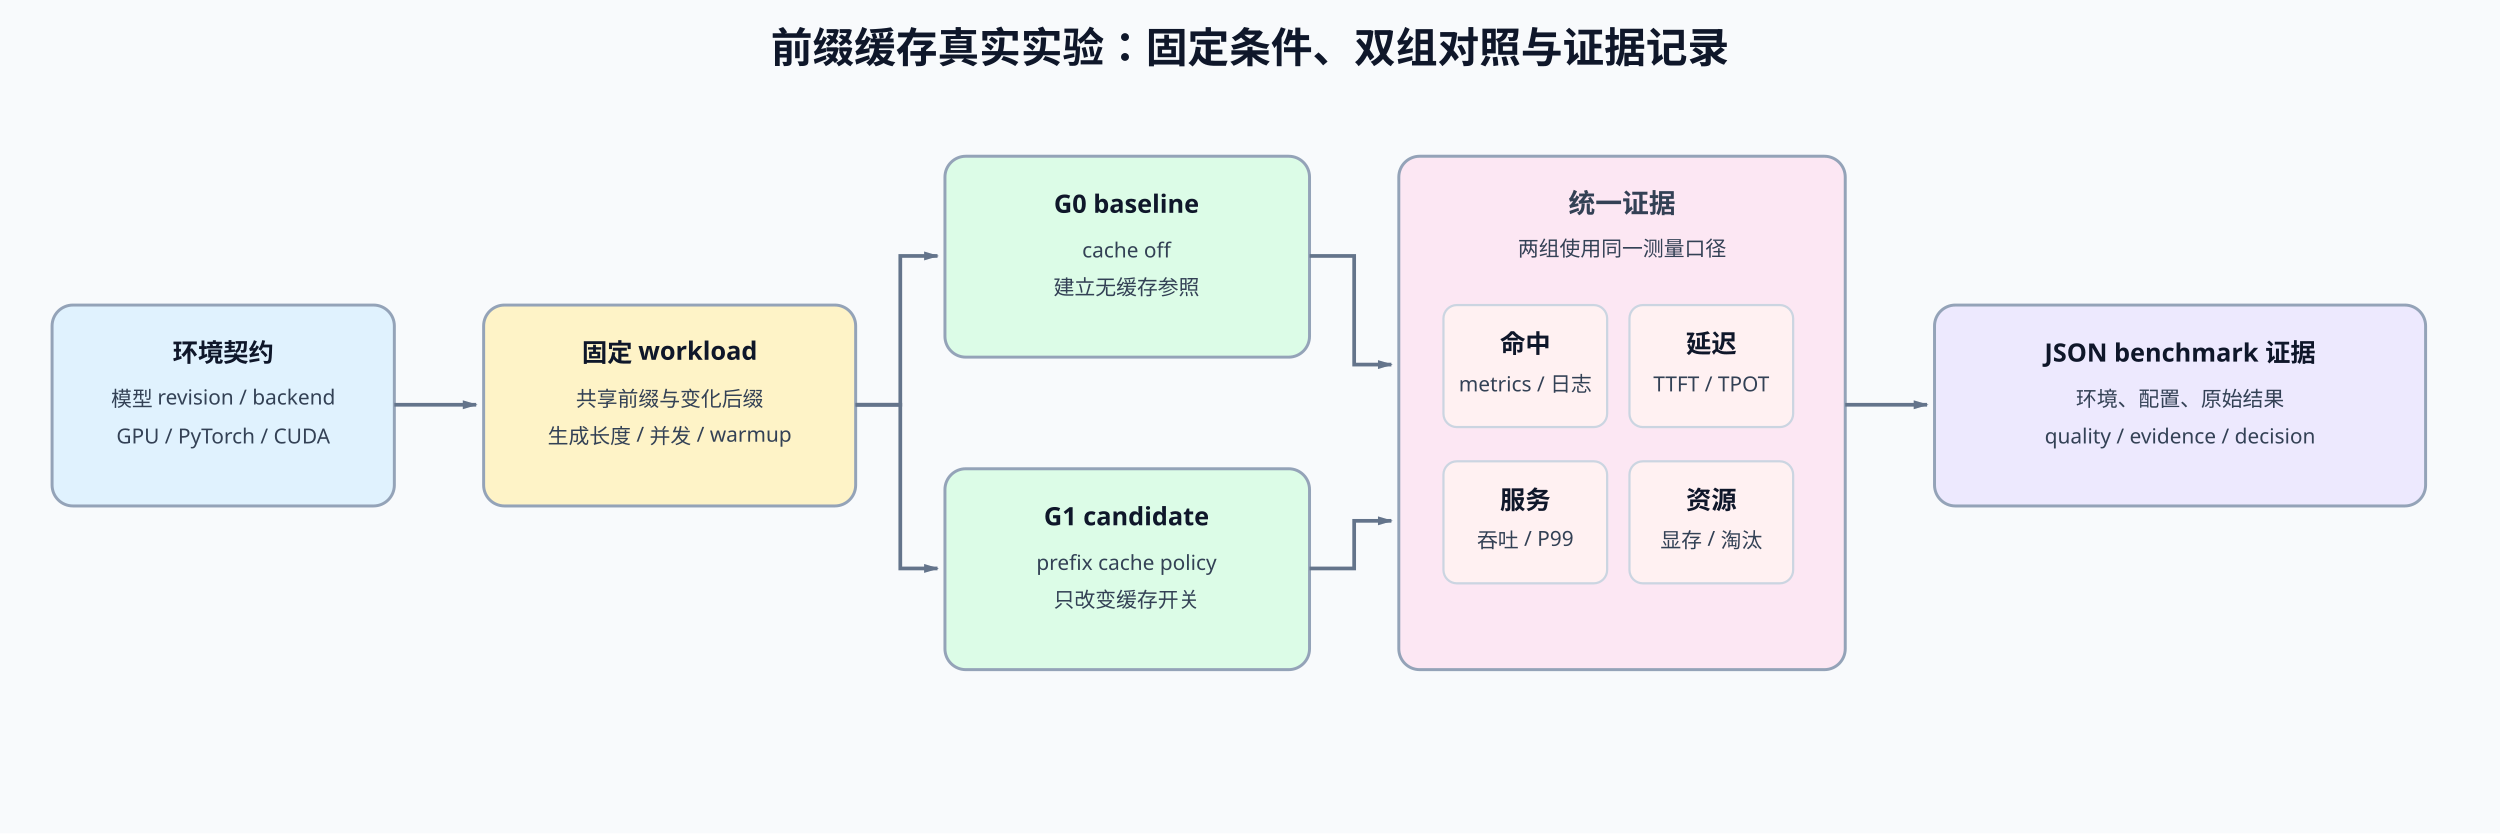
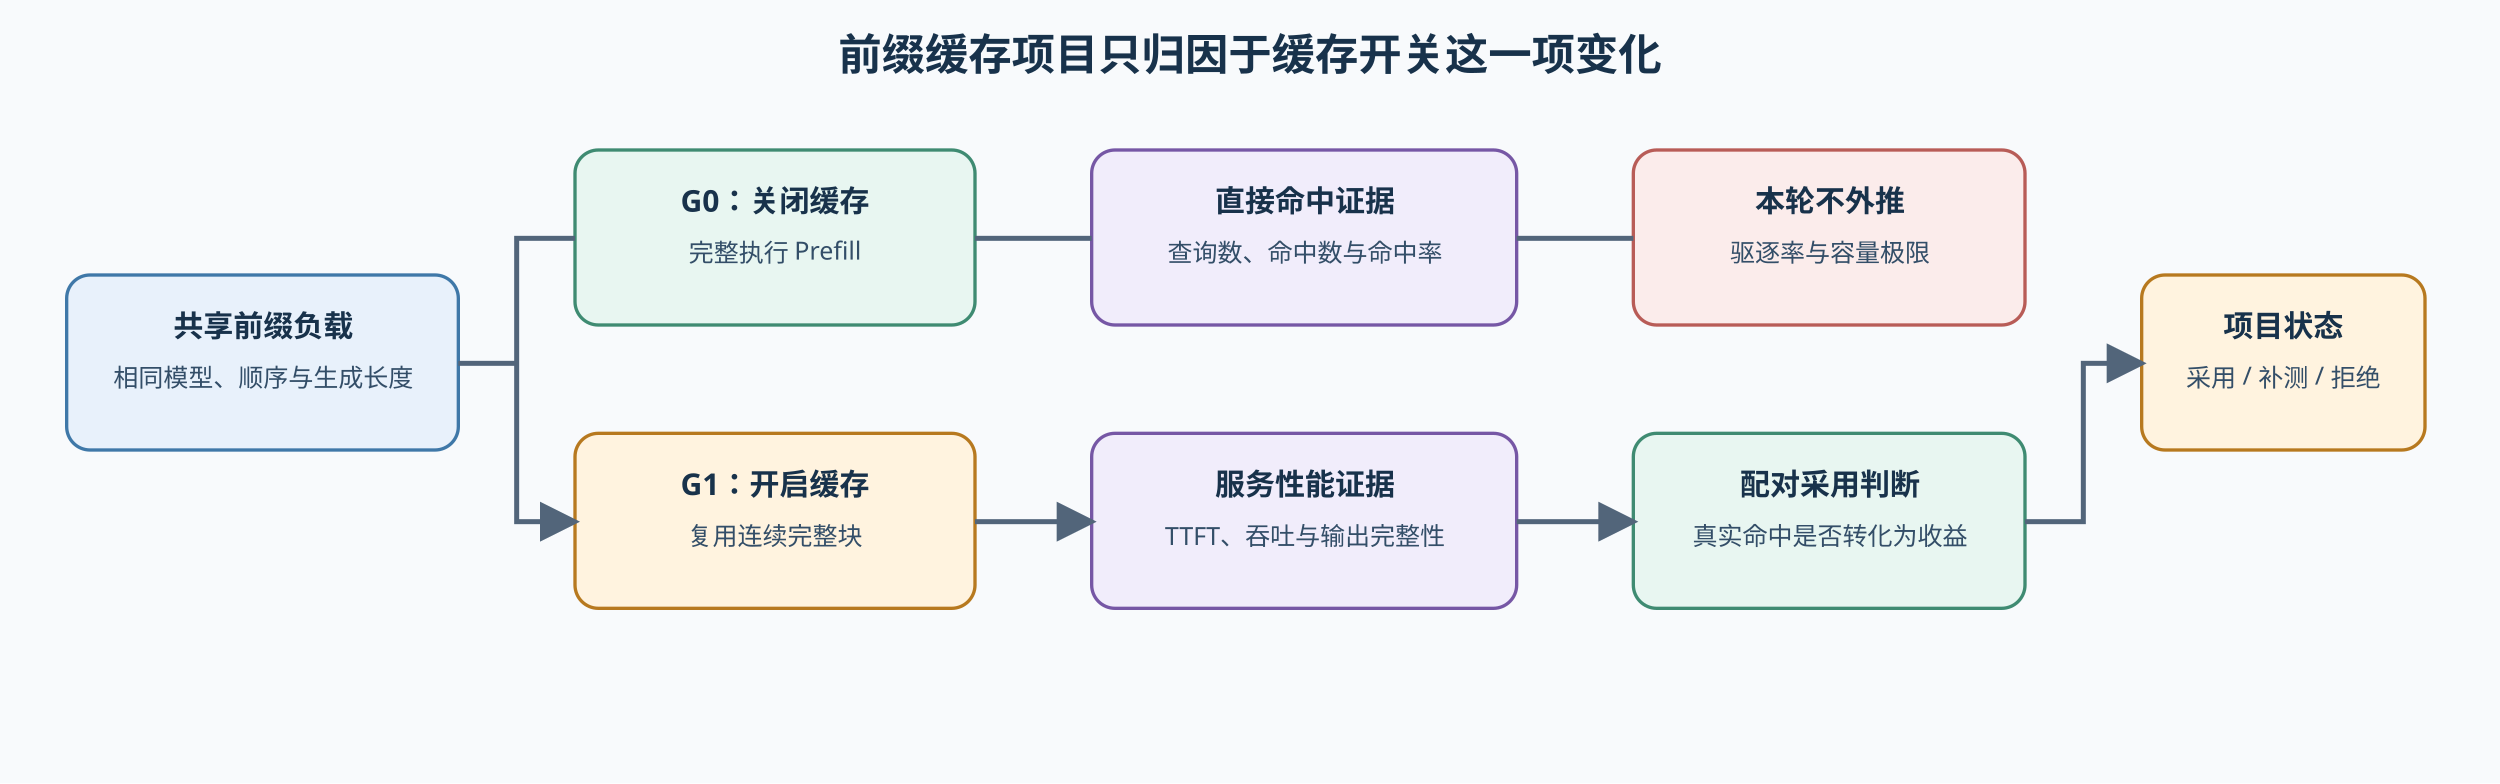
- <svg xmlns="http://www.w3.org/2000/svg" width="1680" height="560" viewBox="0 0 1680 560">
+ <svg xmlns="http://www.w3.org/2000/svg" width="1500" height="470" viewBox="0 0 1500 470" role="img" aria-labelledby="svg-title svg-desc">
  <defs>
-     <marker id="arrow" markerWidth="10" markerHeight="10" refX="9" refY="3" orient="auto" markerUnits="userSpaceOnUse">
-       <path d="M0,0 L10,3 L0,6 Z" fill="#64748b" />
+     <marker id="arrow" markerWidth="8" markerHeight="8" refX="7" refY="4" orient="auto">
+       <path d="M0 0L8 4L0 8Z" fill="#52657a" />
    </marker>
-     <style>
-       .title{font:700 28px sans-serif;fill:#0f172a}
-       .group{font:700 18px sans-serif;fill:#334155}
-       .label{font:700 17px sans-serif;fill:#0f172a}
-       .text{font:14px sans-serif;fill:#334155}
-       .box{stroke:#94a3b8;stroke-width:2;rx:14}
-       .metric{stroke:#cbd5e1;stroke-width:1.5;rx:9}
-       .flow{stroke:#64748b;stroke-width:2.5;fill:none;marker-end:url(#arrow)}
-     </style>
+     <style>.t{font-weight:700;font-size:26px;font-family:sans-serif;fill:#18324b}.h{font-weight:600;font-size:18px;font-family:sans-serif;fill:#18324b}.b{font-size:15px;font-family:sans-serif;fill:#334e68}.l{fill:none;stroke:#52657a;stroke-width:3;marker-end:url(#arrow)}.a{fill:#e8f1fb;stroke:#3f78a8;stroke-width:2}.g{fill:#e8f6f1;stroke:#3f8b72;stroke-width:2}.o{fill:#fff3df;stroke:#b7791f;stroke-width:2}.p{fill:#f1edfb;stroke:#7657a5;stroke-width:2}.r{fill:#fbeceb;stroke:#b85c57;stroke-width:2}</style>
  </defs>
-   <rect width="1680" height="560" fill="#f8fafc" />
-   <text x="840" y="42" text-anchor="middle" class="title">前缀缓存真实实验：固定条件、双组对照与证据记录</text>
-   <rect x="35" y="205" width="230" height="135" class="box" fill="#e0f2fe" />
-   <text x="150" y="243" text-anchor="middle" class="label">环境契约</text>
-   <text x="150" y="273" text-anchor="middle" class="text">模型 revision / backend</text>
-   <text x="150" y="298" text-anchor="middle" class="text">GPU / PyTorch / CUDA</text>
-   <rect x="325" y="205" width="250" height="135" class="box" fill="#fef3c7" />
-   <text x="450" y="243" text-anchor="middle" class="label">固定 workload</text>
-   <text x="450" y="273" text-anchor="middle" class="text">共享前缀与变化后缀</text>
-   <text x="450" y="298" text-anchor="middle" class="text">生成长度 / 并发 / warmup</text>
-   <rect x="635" y="105" width="245" height="135" class="box" fill="#dcfce7" />
-   <text x="757" y="143" text-anchor="middle" class="label">G0 baseline</text>
-   <text x="757" y="173" text-anchor="middle" class="text">cache off</text>
-   <text x="757" y="198" text-anchor="middle" class="text">建立无缓存参照</text>
-   <rect x="635" y="315" width="245" height="135" class="box" fill="#dcfce7" />
-   <text x="757" y="353" text-anchor="middle" class="label">G1 candidate</text>
-   <text x="757" y="383" text-anchor="middle" class="text">prefix cache policy</text>
-   <text x="757" y="408" text-anchor="middle" class="text">只改变缓存开关</text>
-   <rect x="940" y="105" width="300" height="345" class="box" fill="#fce7f3" />
-   <text x="1090" y="143" text-anchor="middle" class="group">统一证据</text>
-   <text x="1090" y="172" text-anchor="middle" class="text">两组使用同一测量口径</text>
-   <rect x="970" y="205" width="110" height="82" class="metric" fill="#fff1f2" />
-   <text x="1025" y="237" text-anchor="middle" class="label">命中</text>
-   <text x="1025" y="263" text-anchor="middle" class="text">metrics / 日志</text>
-   <rect x="1095" y="205" width="110" height="82" class="metric" fill="#fff1f2" />
-   <text x="1150" y="237" text-anchor="middle" class="label">延迟</text>
-   <text x="1150" y="263" text-anchor="middle" class="text">TTFT / TPOT</text>
-   <rect x="970" y="310" width="110" height="82" class="metric" fill="#fff1f2" />
-   <text x="1025" y="342" text-anchor="middle" class="label">服务</text>
-   <text x="1025" y="368" text-anchor="middle" class="text">吞吐 / P99</text>
-   <rect x="1095" y="310" width="110" height="82" class="metric" fill="#fff1f2" />
-   <text x="1150" y="342" text-anchor="middle" class="label">资源</text>
-   <text x="1150" y="368" text-anchor="middle" class="text">显存 / 淘汰</text>
-   <rect x="1300" y="205" width="330" height="135" class="box" fill="#ede9fe" />
-   <text x="1465" y="243" text-anchor="middle" class="label">JSON benchmark 证据</text>
-   <text x="1465" y="273" text-anchor="middle" class="text">环境、配置、原始结果</text>
-   <text x="1465" y="298" text-anchor="middle" class="text">quality / evidence / decision</text>
-   <path d="M265 272 L320 272" class="flow" />
-   <path d="M575 272 L605 272 L605 172 L630 172" class="flow" />
-   <path d="M575 272 L605 272 L605 382 L630 382" class="flow" />
-   <path d="M880 172 L910 172 L910 245 L935 245" class="flow" />
-   <path d="M880 382 L910 382 L910 350 L935 350" class="flow" />
-   <path d="M1240 272 L1295 272" class="flow" />
+   <rect width="1500" height="470" fill="#f8fafc" />
+   <text x="750" y="42" text-anchor="middle" class="t">前缀缓存项目只归因于缓存开关这一项变化</text>
+   <rect x="40" y="165" width="235" height="105" rx="14" class="a" />
+   <text x="158" y="202" text-anchor="middle" class="h">共享前缀负载</text>
+   <text x="158" y="232" text-anchor="middle" class="b">相同模型、顺序与生成长度</text>
+   <rect x="345" y="90" width="240" height="105" rx="14" class="g" />
+   <text x="465" y="127" text-anchor="middle" class="h">G0：关闭缓存</text>
+   <text x="465" y="157" text-anchor="middle" class="b">完整执行 Prefill</text>
+   <rect x="345" y="260" width="240" height="105" rx="14" class="o" />
+   <text x="465" y="297" text-anchor="middle" class="h">G1：开启缓存</text>
+   <text x="465" y="327" text-anchor="middle" class="b">复用连续完整块</text>
+   <path d="M275 218H310V143H345M310 218V313H345" class="l" />
+   <rect x="655" y="90" width="255" height="105" rx="14" class="p" />
+   <text x="783" y="127" text-anchor="middle" class="h">直接命中证据</text>
+   <text x="783" y="157" text-anchor="middle" class="b">查询数、命中数与命中率</text>
+   <rect x="655" y="260" width="255" height="105" rx="14" class="p" />
+   <text x="783" y="297" text-anchor="middle" class="h">服务性能证据</text>
+   <text x="783" y="327" text-anchor="middle" class="b">TTFT、吞吐与输出完整性</text>
+   <path d="M585 143H655M585 313H655" class="l" />
+   <rect x="980" y="90" width="235" height="105" rx="14" class="r" />
+   <text x="1098" y="127" text-anchor="middle" class="h">本轮不外推</text>
+   <text x="1098" y="157" text-anchor="middle" class="b">驱逐率与容量极限</text>
+   <rect x="980" y="260" width="235" height="105" rx="14" class="g" />
+   <text x="1098" y="297" text-anchor="middle" class="h">配对采用判断</text>
+   <text x="1098" y="327" text-anchor="middle" class="b">真实命中是否转化为收益</text>
+   <path d="M910 143H980M910 313H980" class="l" />
+   <rect x="1285" y="165" width="170" height="105" rx="14" class="o" />
+   <text x="1370" y="202" text-anchor="middle" class="h">项目状态</text>
+   <text x="1370" y="232" text-anchor="middle" class="b">采用 / 补测 / 拒绝</text>
+   <path d="M1215 313H1250V218H1285" class="l" />
</svg>
